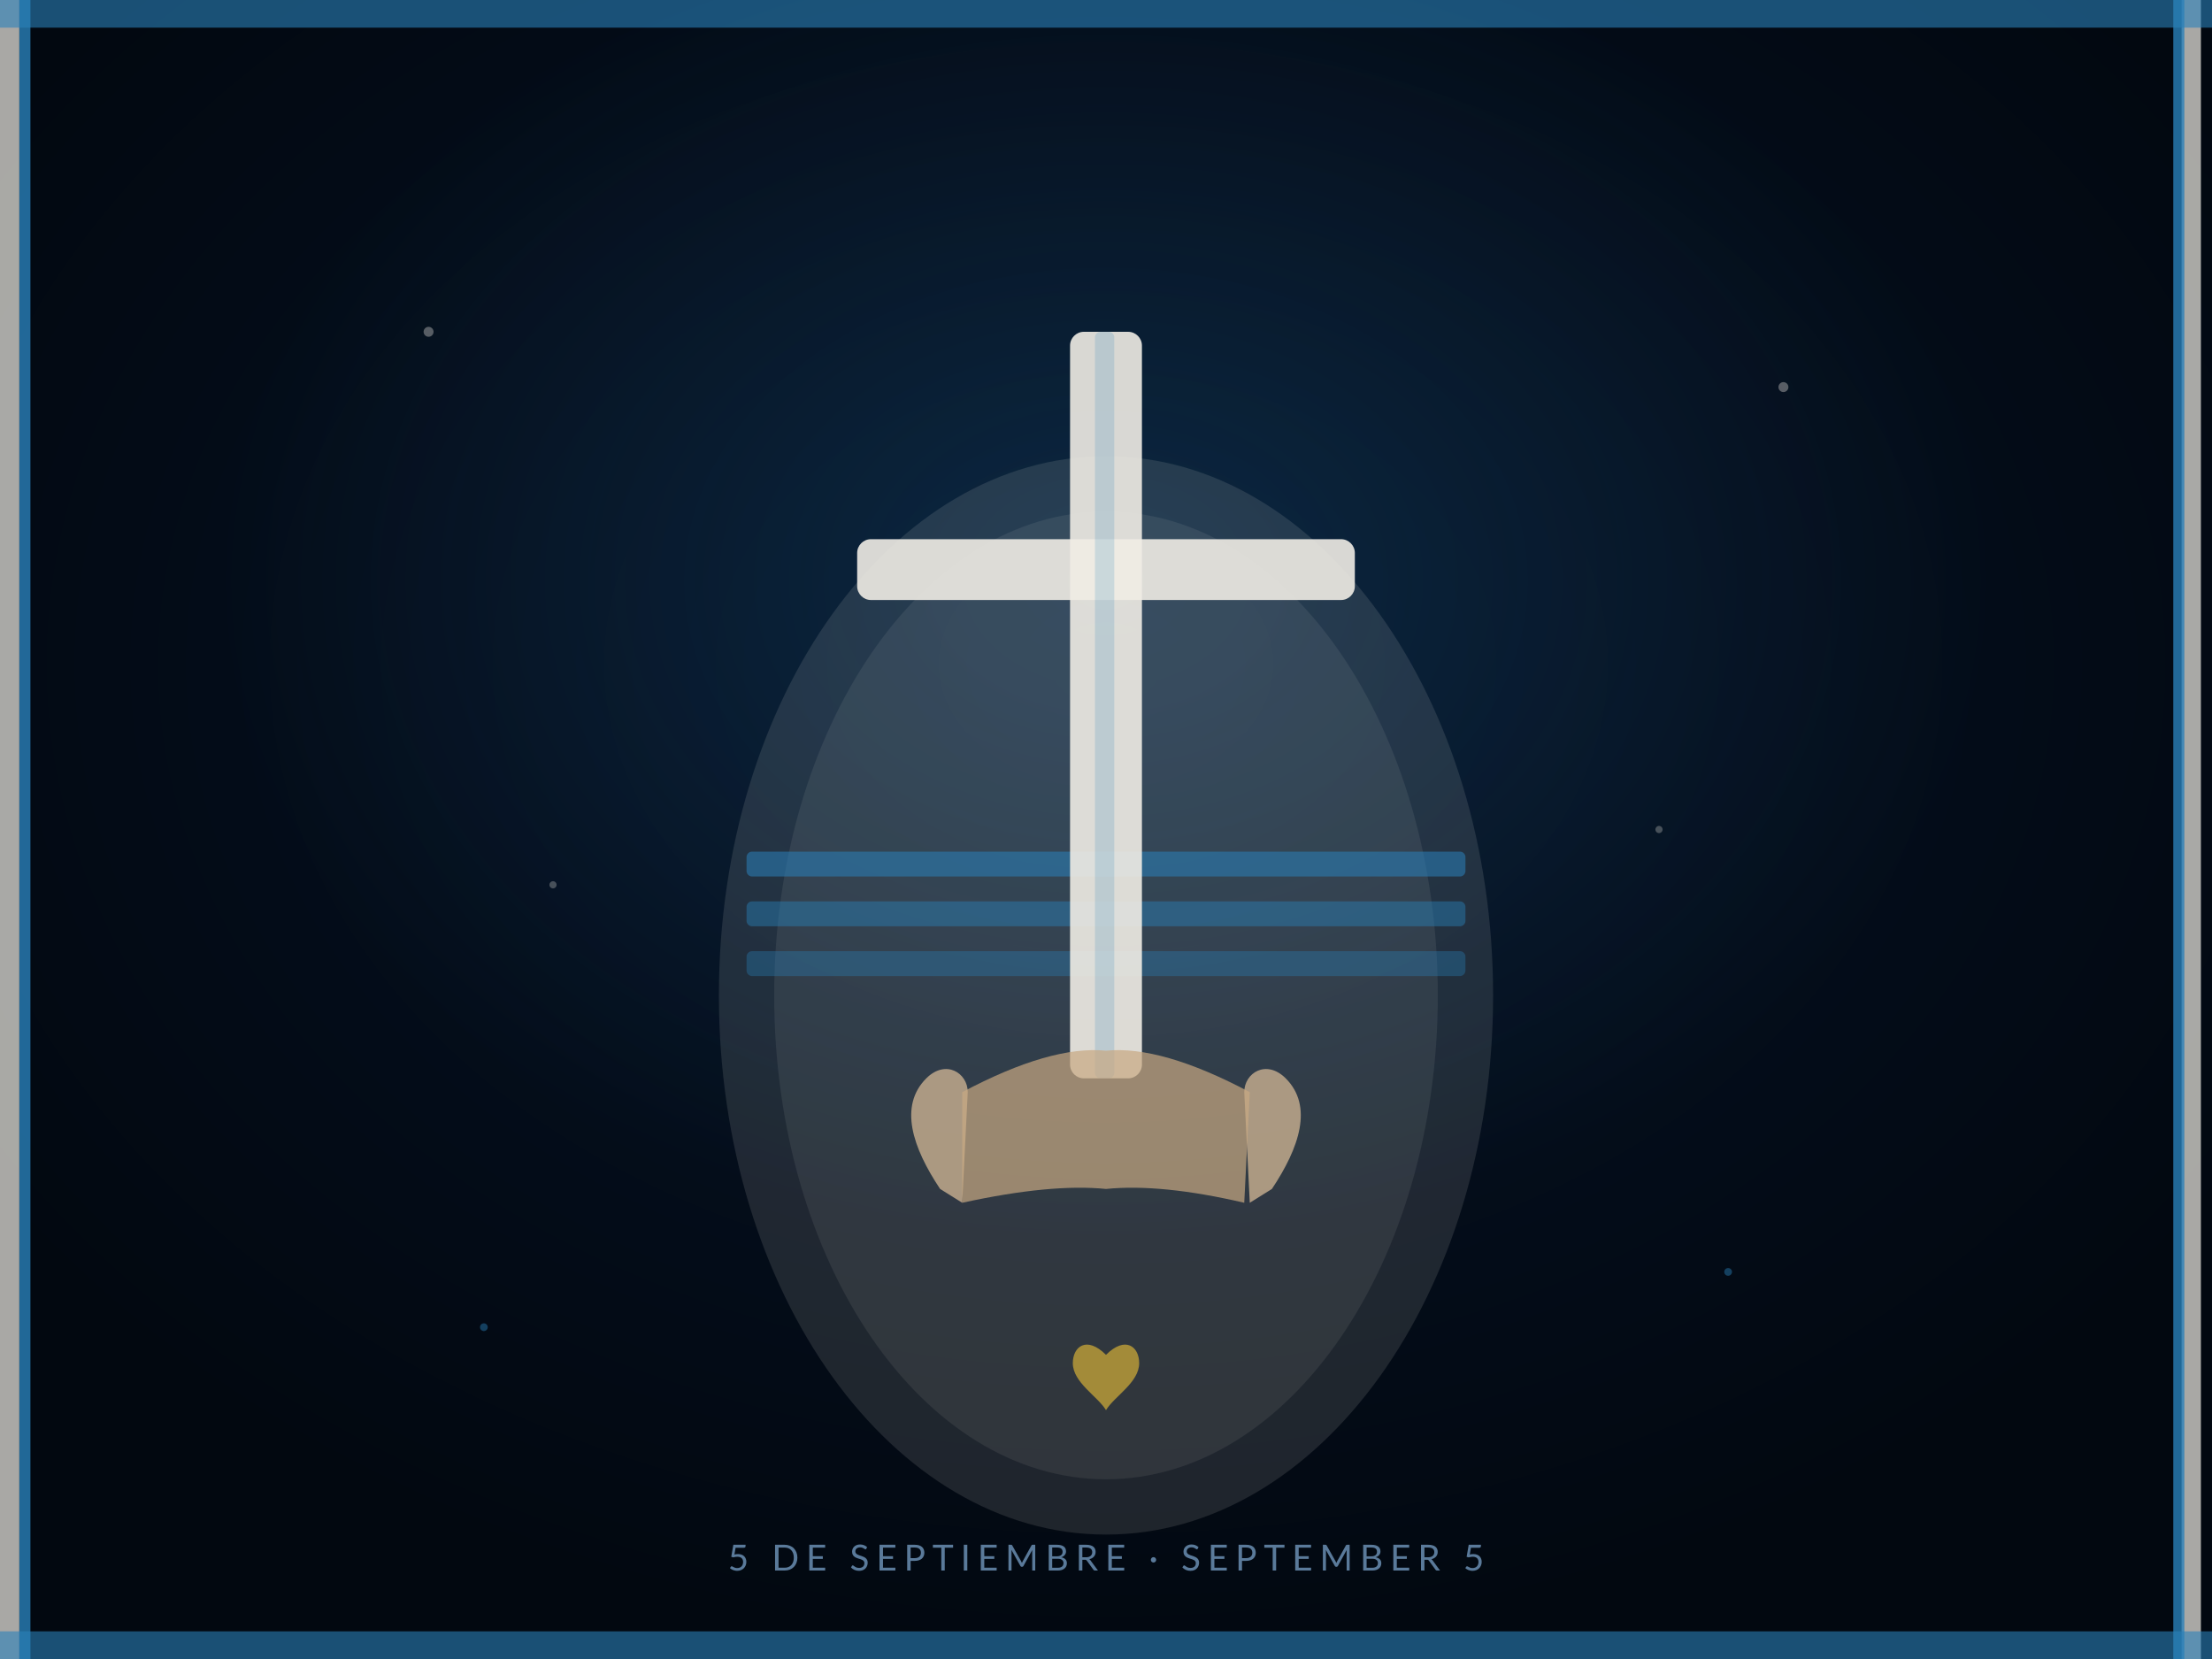
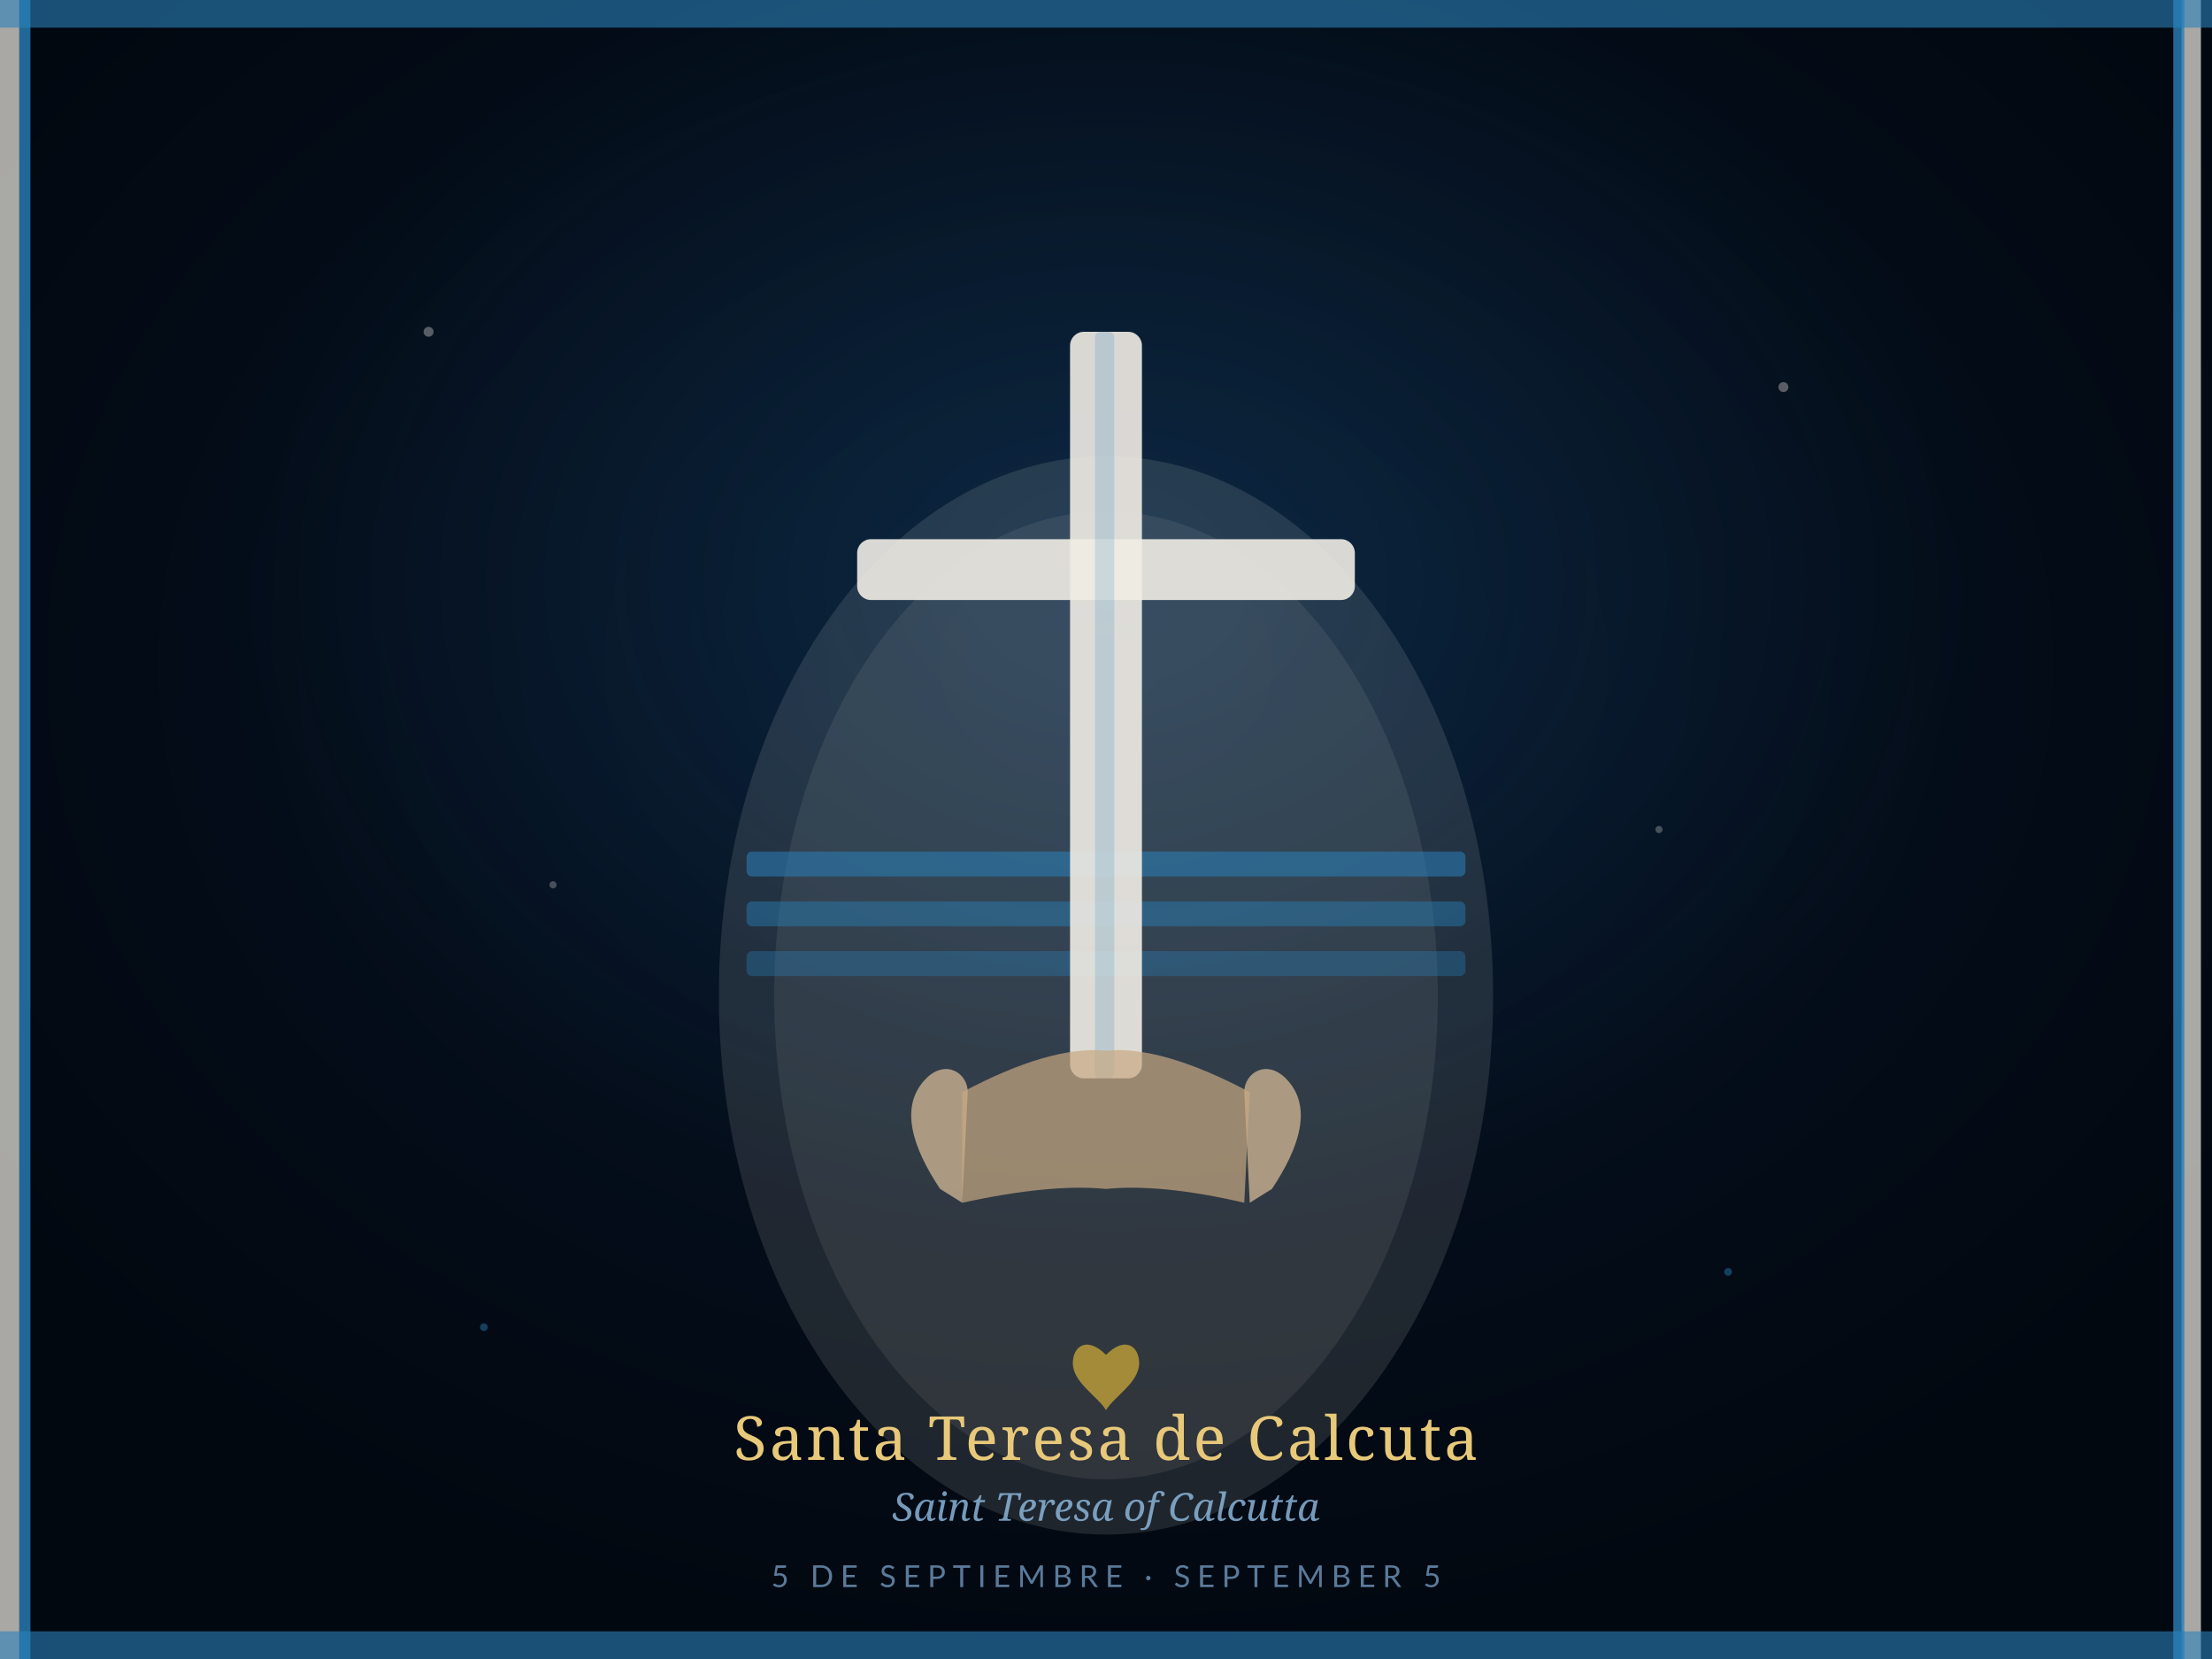
<svg xmlns="http://www.w3.org/2000/svg" viewBox="0 0 800 600" width="800" height="600">
  <defs>
    <radialGradient id="tcBg" cx="50%" cy="40%" r="60%">
      <stop offset="0%" stop-color="#061428" />
      <stop offset="100%" stop-color="#020810" />
    </radialGradient>
    <radialGradient id="tcGlow" cx="50%" cy="35%" r="40%">
      <stop offset="0%" stop-color="rgba(41,128,185,0.20)" />
      <stop offset="100%" stop-color="rgba(41,128,185,0)" />
    </radialGradient>
  </defs>
  <rect width="800" height="600" fill="url(#tcBg)" />
  <rect width="800" height="600" fill="url(#tcGlow)" />
  <rect x="0" y="0" width="7" height="600" fill="#f0ece4" opacity="0.7" />
  <rect x="7" y="0" width="4" height="600" fill="#2980b9" opacity="0.8" />
  <rect x="789" y="0" width="7" height="600" fill="#f0ece4" opacity="0.7" />
  <rect x="786" y="0" width="4" height="600" fill="#2980b9" opacity="0.8" />
  <rect x="0" y="0" width="800" height="10" fill="#2980b9" opacity="0.6" />
  <rect x="0" y="590" width="800" height="10" fill="#2980b9" opacity="0.6" />
  <ellipse cx="400" cy="360" rx="140" ry="195" fill="#f0ece4" opacity="0.12" />
  <ellipse cx="400" cy="360" rx="120" ry="175" fill="#f0ece4" opacity="0.08" />
  <rect x="270" y="308" width="260" height="9" rx="2" fill="#2980b9" opacity="0.55" />
  <rect x="270" y="326" width="260" height="9" rx="2" fill="#2980b9" opacity="0.45" />
  <rect x="270" y="344" width="260" height="9" rx="2" fill="#2980b9" opacity="0.35" />
  <rect x="387" y="120" width="26" height="270" rx="5" fill="#f0ece4" opacity="0.90" />
  <rect x="310" y="195" width="180" height="22" rx="5" fill="#f0ece4" opacity="0.90" />
  <rect x="396" y="120" width="7" height="270" rx="2" fill="#2980b9" opacity="0.18" />
  <path d="M 340 430 C 330 415 325 400 335 390 C 342 383 350 388 350 395 L 348 435 Z" fill="#d4b896" opacity="0.75" />
  <path d="M 460 430 C 470 415 475 400 465 390 C 458 383 450 388 450 395 L 452 435 Z" fill="#d4b896" opacity="0.75" />
  <path d="M 348 395 Q 380 378 400 380 Q 420 378 452 395 L 450 435 Q 420 428 400 430 Q 380 428 348 435 Z" fill="#c8a882" opacity="0.70" />
  <path d="M 400 510 C 397 505 388 500 388 493 C 388 487 393 483 400 490 C 407 483 412 487 412 493 C 412 500 403 505 400 510 Z" fill="#d4af37" opacity="0.7" />
  <circle cx="155" cy="120" r="1.8" fill="#f0ece4" opacity="0.35" />
  <circle cx="645" cy="140" r="1.8" fill="#f0ece4" opacity="0.35" />
  <circle cx="175" cy="480" r="1.4" fill="#2980b9" opacity="0.45" />
  <circle cx="625" cy="460" r="1.4" fill="#2980b9" opacity="0.45" />
  <circle cx="200" cy="320" r="1.3" fill="#f0ece4" opacity="0.28" />
  <circle cx="600" cy="300" r="1.3" fill="#f0ece4" opacity="0.28" />
-   <text x="400" y="568" text-anchor="middle" font-family="Lato, sans-serif" font-size="13" fill="#5a7a9a" letter-spacing="2.5">5 DE SEPTIEMBRE · SEPTEMBER 5</text>
+   <text x="400" y="528" text-anchor="middle" font-family="Georgia, serif" font-size="22" fill="#e8c97a" letter-spacing="1">Santa Teresa de Calcuta</text>
+   <text x="400" y="550" text-anchor="middle" font-family="Georgia, serif" font-size="14" fill="#8ab4d8" font-style="italic" opacity="0.85">Saint Teresa of Calcutta</text>
+   <text x="400" y="574" text-anchor="middle" font-family="Lato, sans-serif" font-size="11" fill="#5a7a9a" letter-spacing="2.5">5 DE SEPTIEMBRE · SEPTEMBER 5</text>
</svg>
